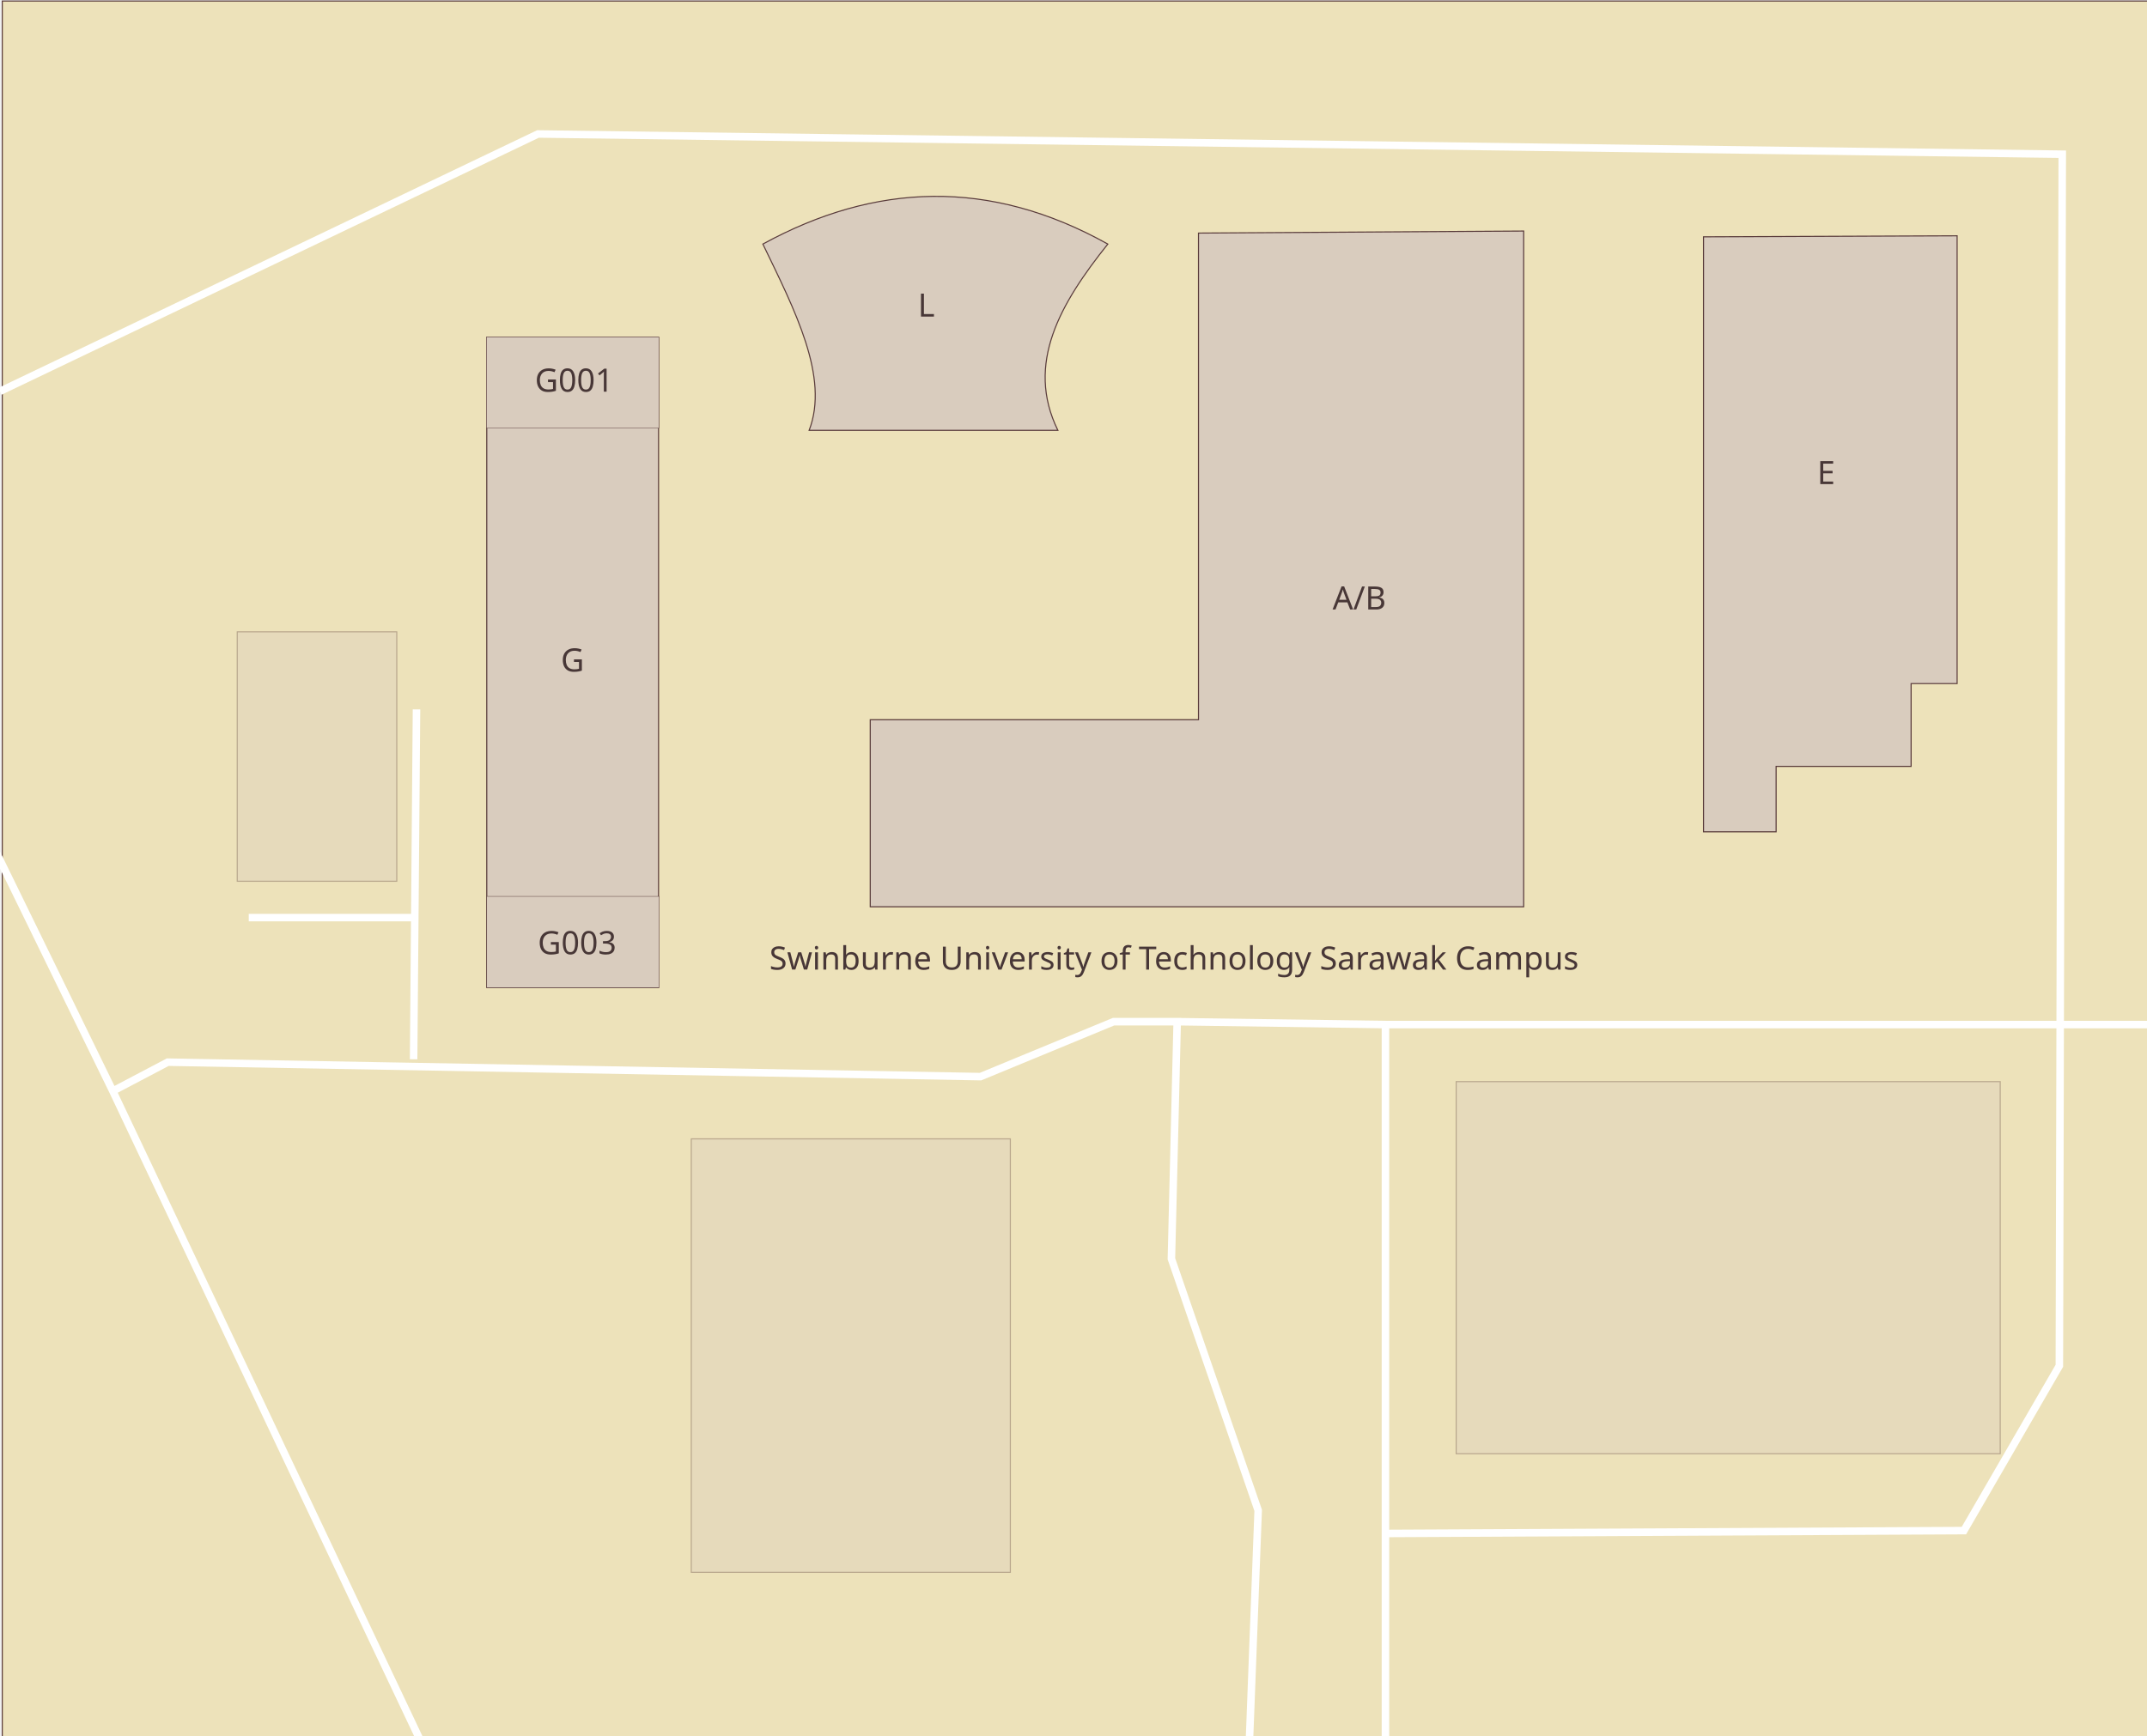
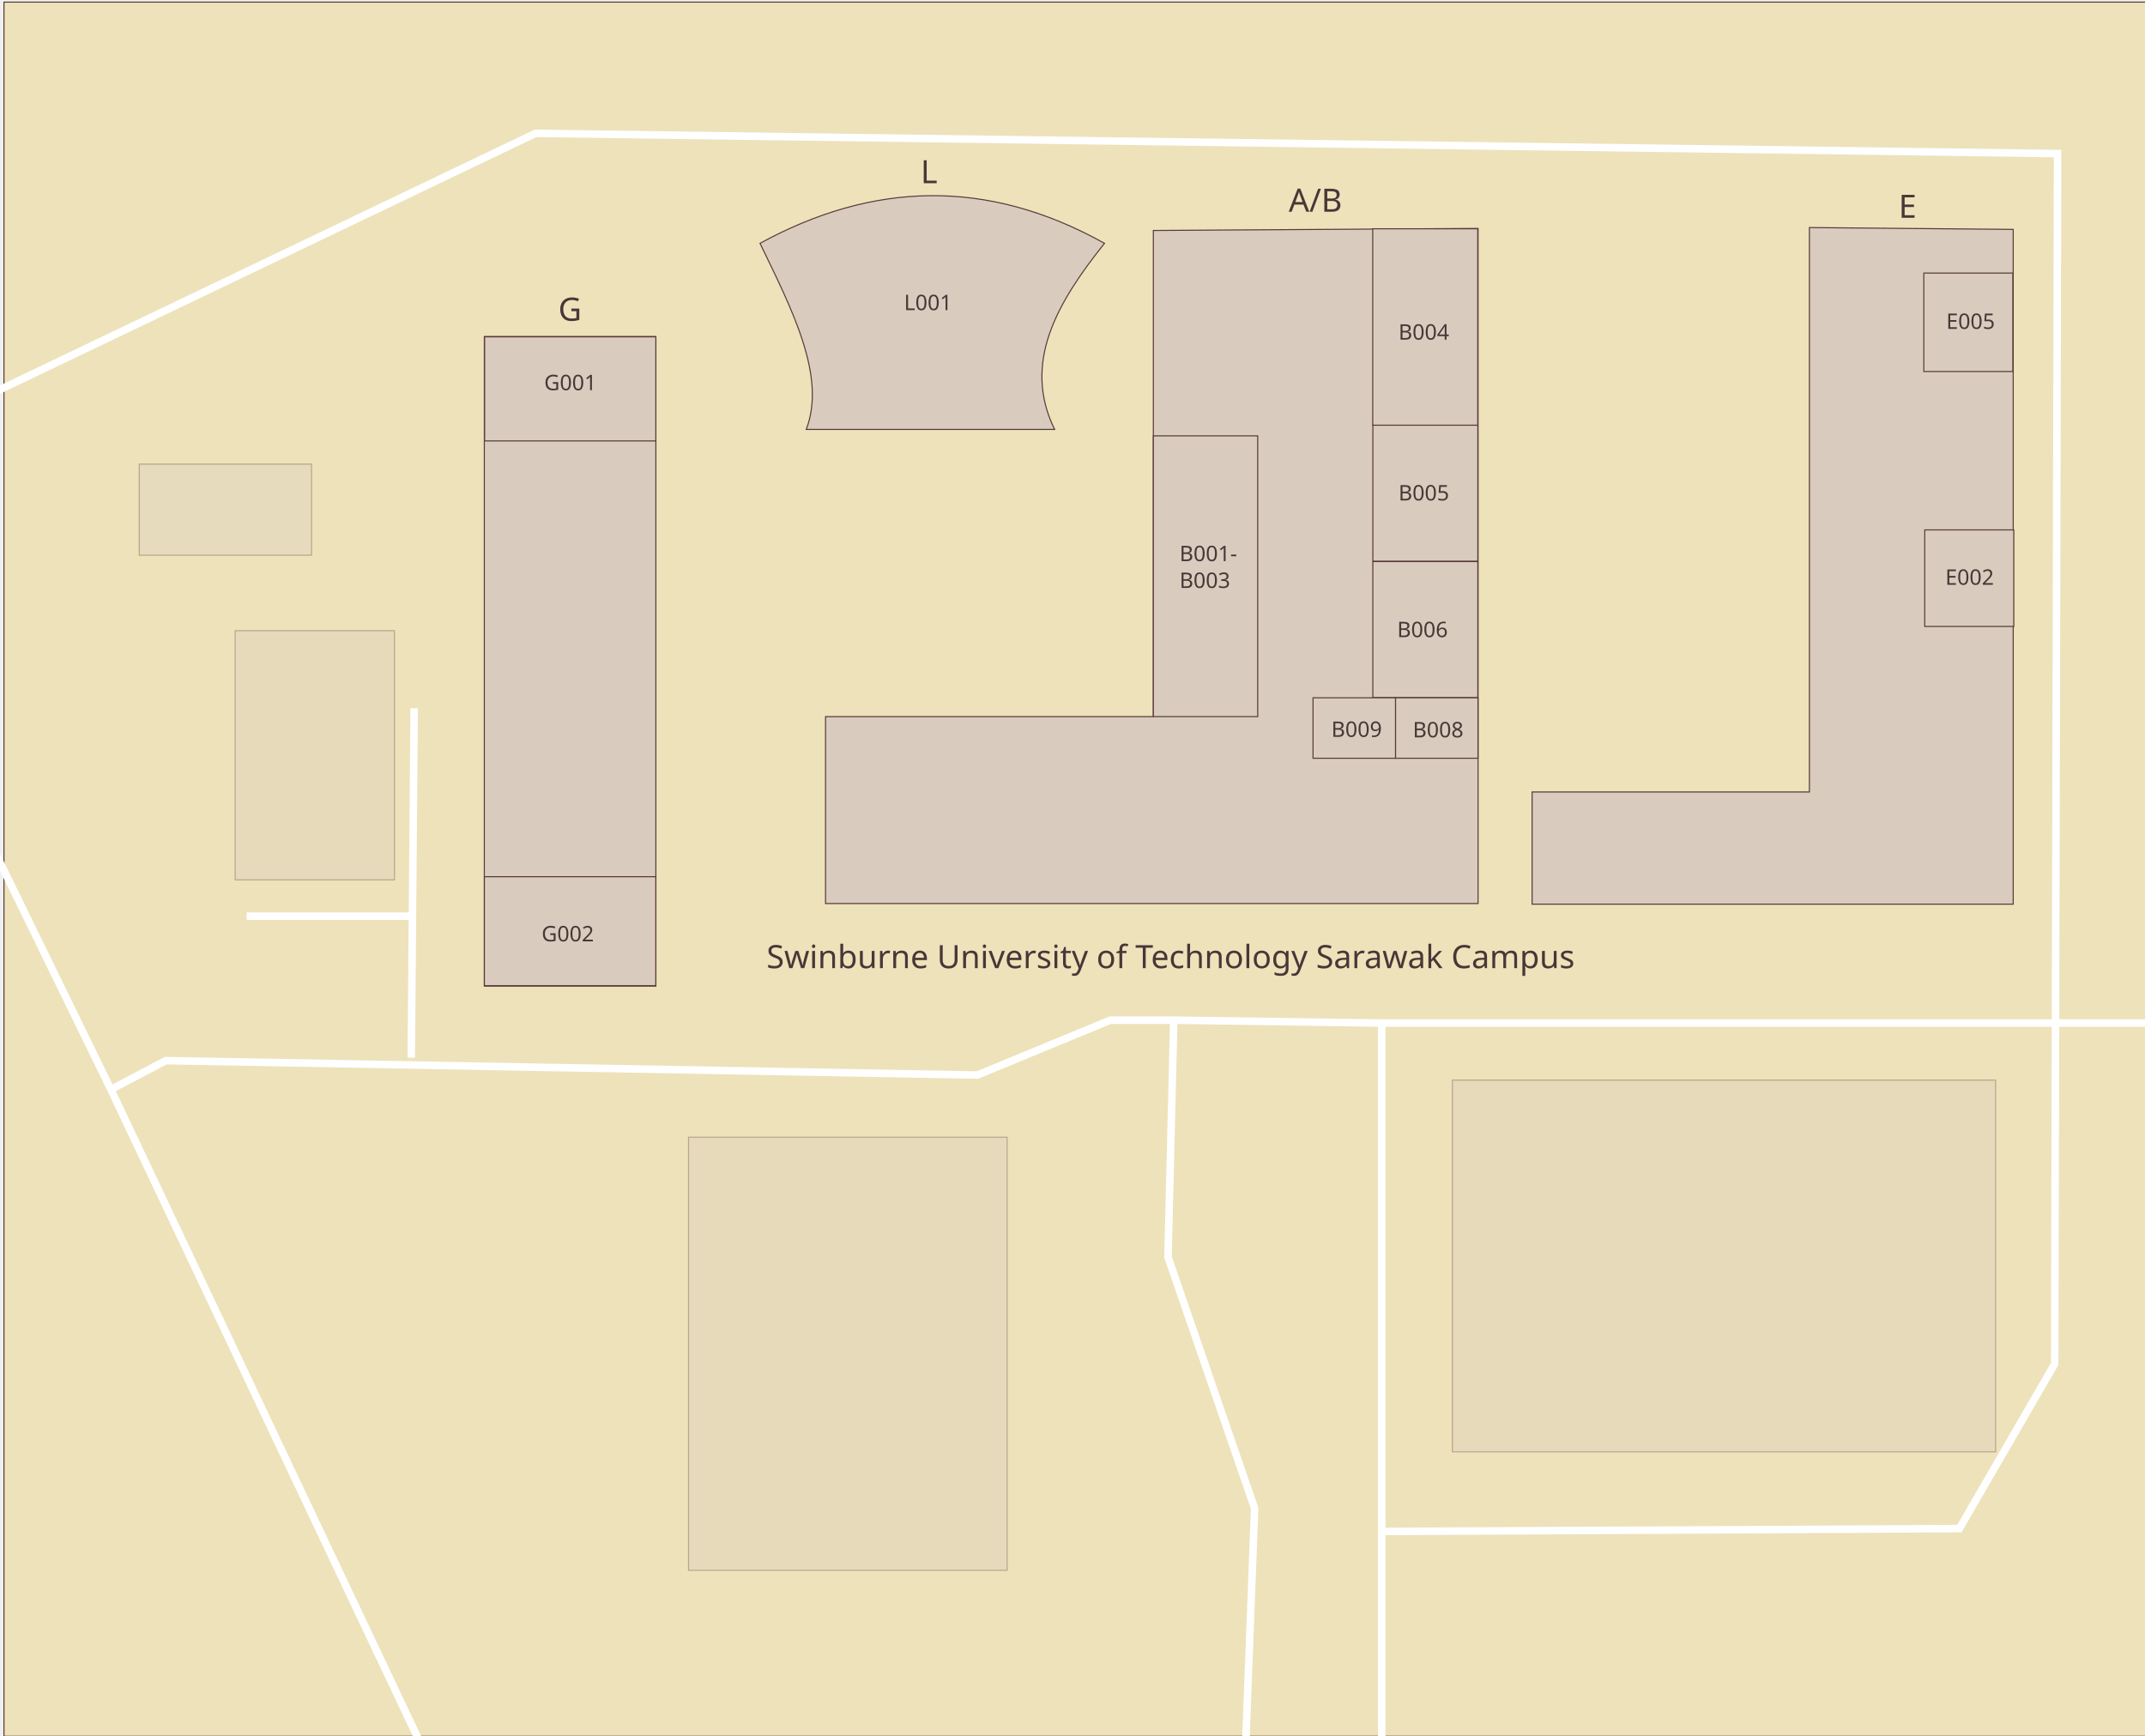
- <svg xmlns="http://www.w3.org/2000/svg" version="1.1" id="svg3699" width="800" height="647" viewBox="0 0 800 647">
-   <defs id="defs3703" />
-   <g id="layer3">
-     <rect style="fill:#ede2ba;fill-opacity:1;stroke:#583a3a;stroke-width:0.4;stroke-miterlimit:4;stroke-dasharray:none;stroke-opacity:1" id="rect4603" width="800" height="647" x="0.85" y="0.381" />
-     <text xml:space="preserve" style="font-style:normal;font-variant:normal;font-weight:normal;font-stretch:normal;font-size:40px;line-height:1.25;font-family:'Segoe UI';-inkscape-font-specification:'Segoe UI';letter-spacing:0px;word-spacing:0px;fill:#483737;fill-opacity:1;stroke:none" x="286.675" y="361.391" id="text5790">
-       <tspan x="286.675" y="361.391" style="font-size:12px;fill:#483737" id="tspan5802">Swinburne University of Technology Sarawak Campus</tspan>
-       <tspan x="286.675" y="411.391" id="tspan5794" style="font-size:12px;fill:#483737" />
+ <svg xmlns="http://www.w3.org/2000/svg" viewBox="0 0 800.4 647.4" height="647.4" width="800.4" id="svg3699" version="1.1">
+   <defs id="defs3703">
+     <marker style="overflow:visible" id="marker5297" refX="0.0" refY="0.0" orient="auto">
+       <path transform="scale(0.8) translate(12.5,0)" style="fill-rule:evenodd;stroke:#000000;stroke-width:1.0pt" d="M 0.0,0.0 L 5.0,-5.0 L -12.5,0.0 L 5.0,5.0 L 0.0,0.0 z " id="path5295" />
+     </marker>
+     <marker style="overflow:visible" id="Arrow1Lstart" refX="0.0" refY="0.0" orient="auto">
+       <path transform="scale(0.8) translate(12.5,0)" style="fill-rule:evenodd;stroke:#000000;stroke-width:1.0pt" d="M 0.0,0.0 L 5.0,-5.0 L -12.5,0.0 L 5.0,5.0 L 0.0,0.0 z " id="path5031" />
+     </marker>
+   </defs>
+   <g transform="translate(-0.6504226,-0.1810387)" id="layer3">
+     <rect y="0.967" x="2.124" height="647" width="800" id="rect4603" style="fill:#ede2ba;fill-opacity:1;stroke:#583a3a;stroke-width:0.4;stroke-miterlimit:4;stroke-dasharray:none;stroke-opacity:1" />
+     <text id="text5790" y="361.391" x="286.675" style="font-style:normal;font-variant:normal;font-weight:normal;font-stretch:normal;font-size:40px;line-height:1.25;font-family:'Segoe UI';-inkscape-font-specification:'Segoe UI';letter-spacing:0px;word-spacing:0px;fill:#483737;fill-opacity:1;stroke:none" xml:space="preserve">
+       <tspan id="tspan5802" style="font-size:12px;fill:#483737" y="361.391" x="286.675">Swinburne University of Technology Sarawak Campus</tspan>
+       <tspan style="font-size:12px;fill:#483737" id="tspan5794" y="411.391" x="286.675" />
    </text>
-     <path d="M 42.032,406.665 -2.155,316.136 M 516.235,381.877 H 801.834 M 154.116,342.001 H 92.685 M 155.194,264.404 154.116,394.81 M -797.523,89.812 -784.59,117.833 V 234.228 M 515.157,571.559 731.781,570.481 767.347,509.05 768.424,57.479 200.459,49.935 0,145.854 m 438.638,234.946 77.597,1.078 v 267.278 m -50.654,-1.078 3.233,-85.141 -32.332,-93.763 2.155,-88.374 H 414.928 L 365.352,401.277 62.509,395.888 42.032,406.665 157.349,650.233" style="fill:none;stroke:#ffffff;stroke-width:2.8;stroke-linecap:butt;stroke-linejoin:miter;stroke-miterlimit:4;stroke-dasharray:none;stroke-opacity:1" id="path4641" />
-     <rect style="opacity:0.355;fill:#d9ccbe;fill-opacity:1;stroke:#583a3a;stroke-width:0.4;stroke-miterlimit:4;stroke-dasharray:none;stroke-opacity:1" id="rect3775" width="202.711" height="138.697" x="542.596" y="403.137" />
-     <rect style="opacity:0.355;fill:#d9ccbe;fill-opacity:1;stroke:#583a3a;stroke-width:0.4;stroke-miterlimit:4;stroke-dasharray:none;stroke-opacity:1" id="rect3773" width="118.883" height="161.559" x="257.581" y="424.475" />
-     <rect style="opacity:0.355;fill:#d9ccbe;fill-opacity:1;stroke:#583a3a;stroke-width:0.4;stroke-miterlimit:4;stroke-dasharray:none;stroke-opacity:1" id="rect3771" width="59.442" height="92.973" x="88.4" y="235.481" />
-     <path style="fill:#d9ccbe;fill-opacity:1;stroke:#583a3a;stroke-width:0.4;stroke-linecap:butt;stroke-linejoin:miter;stroke-miterlimit:4;stroke-dasharray:none;stroke-opacity:1" d="m 301.496,160.403 h 92.685 c -12.207,-24.899 0.993,-47.379 18.606,-69.438 -43.961,-24.547 -86.729,-22.861 -128.535,0 11.918,24.688 24.857,49.632 17.244,69.438 z" id="path4600" />
-     <path style="fill:#d9ccbe;fill-opacity:1;stroke:#583a3a;stroke-width:0.4;stroke-linecap:butt;stroke-linejoin:miter;stroke-miterlimit:4;stroke-dasharray:none;stroke-opacity:1" d="m 634.753,88.27 v 221.763 h 27.054 v -24.386 h 50.297 v -30.864 h 17.147 V 87.889 Z" id="path4598" />
-     <path style="fill:#d9ccbe;fill-opacity:1;stroke:#583a3a;stroke-width:0.4;stroke-linecap:butt;stroke-linejoin:miter;stroke-miterlimit:4;stroke-dasharray:none;stroke-opacity:1" d="M 446.575,86.876 V 268.25 H 324.262 v 69.73 H 567.744 V 306.353 86.114 Z" id="path4596" />
-     <rect style="fill:#d9ccbe;fill-opacity:1;stroke:#583a3a;stroke-width:0.4;stroke-miterlimit:4;stroke-dasharray:none;stroke-opacity:1" id="gblock" width="64.014" height="242.339" x="181.373" y="125.742" ry="0" />
-     <rect ry="0" y="125.617" x="181.248" height="33.987" width="64.264" id="g001" style="fill:#d9ccbe;fill-opacity:1;stroke:#583a3a;stroke-width:0.15;stroke-miterlimit:4;stroke-dasharray:none;stroke-opacity:1">
-       </rect>
-     <text xml:space="preserve" style="font-style:normal;font-variant:normal;font-weight:normal;font-stretch:normal;font-size:40px;line-height:1.25;font-family:'Segoe UI';-inkscape-font-specification:'Segoe UI';letter-spacing:0px;word-spacing:0px;fill:#483737;fill-opacity:1;stroke:none" x="199.297" y="145.979" id="g001text">
-       <tspan x="199.297" y="145.979" style="font-size:12px;fill:#483737" id="tspan3900">G001</tspan>
+     <path id="path4641" style="fill:none;stroke:#ffffff;stroke-width:2.8;stroke-linecap:butt;stroke-linejoin:miter;stroke-miterlimit:4;stroke-dasharray:none;stroke-opacity:1" d="M 42.032,406.665 -2.155,316.136 M 516.235,381.877 H 801.834 M 154.116,342.001 H 92.685 M 155.194,264.404 154.116,394.81 M -797.523,89.812 -784.59,117.833 V 234.228 M 515.157,571.559 731.781,570.481 767.347,509.05 768.424,57.479 200.459,49.935 0,145.854 m 438.638,234.946 77.597,1.078 v 267.278 m -50.654,-1.078 3.233,-85.141 -32.332,-93.763 2.155,-88.374 H 414.928 L 365.352,401.277 62.509,395.888 42.032,406.665 157.349,650.233" />
+     <rect y="403.137" x="542.596" height="138.697" width="202.711" id="rect3775" style="opacity:0.355;fill:#d9ccbe;fill-opacity:1;stroke:#583a3a;stroke-width:0.4;stroke-miterlimit:4;stroke-dasharray:none;stroke-opacity:1" />
+     <rect y="424.475" x="257.581" height="161.559" width="118.883" id="rect3773" style="opacity:0.355;fill:#d9ccbe;fill-opacity:1;stroke:#583a3a;stroke-width:0.4;stroke-miterlimit:4;stroke-dasharray:none;stroke-opacity:0.992" />
+     <rect y="235.481" x="88.4" height="92.973" width="59.442" id="rect3771" style="opacity:0.355;fill:#d9ccbe;fill-opacity:1;stroke:#583a3a;stroke-width:0.4;stroke-miterlimit:4;stroke-dasharray:none;stroke-opacity:1" />
+     <path id="l001" d="m 301.496,160.403 h 92.685 c -12.207,-24.899 0.993,-47.379 18.606,-69.438 -43.961,-24.547 -86.729,-22.861 -128.535,0 11.918,24.688 24.857,49.632 17.244,69.438 z" style="opacity:1;fill:#d9ccbe;fill-opacity:1;stroke:#583a3a;stroke-width:0.4;stroke-linecap:butt;stroke-linejoin:miter;stroke-miterlimit:4;stroke-dasharray:none;stroke-opacity:1" />
+     <path id="eblock" d="M 751.877,85.767 V 337.515 h -179.531 v -41.857 h 103.482 l 10e-6,-210.577 z" style="fill:#d9ccbe;fill-opacity:1;stroke:#583a3a;stroke-width:0.4;stroke-linecap:butt;stroke-linejoin:miter;stroke-miterlimit:4;stroke-dasharray:none;stroke-opacity:1" />
+     <path id="abblock" d="M 431.018,86.169 V 267.543 H 308.706 v 69.73 H 552.188 V 305.646 85.407 Z" style="fill:#d9ccbe;fill-opacity:1;stroke:#583a3a;stroke-width:0.401;stroke-linecap:butt;stroke-linejoin:miter;stroke-miterlimit:4;stroke-dasharray:none;stroke-opacity:1" />
+     <rect ry="0" y="125.742" x="181.373" height="242.339" width="64.014" id="gblock" style="fill:#d9ccbe;fill-opacity:1;stroke:#583a3a;stroke-width:0.4;stroke-miterlimit:4;stroke-dasharray:none;stroke-opacity:1" />
+     <rect style="fill:#d9ccbe;fill-opacity:1;stroke:#583a3a;stroke-width:0.401;stroke-miterlimit:4;stroke-dasharray:none;stroke-opacity:1" id="g001" width="63.892" height="38.832" x="181.481" y="125.85" ry="0" />
+     <rect ry="0" y="173.342" x="52.629" height="33.987" width="64.264" id="c102" style="opacity:0.355;fill:#d9ccbe;fill-opacity:0.992;stroke:#583a3a;stroke-width:0.4;stroke-miterlimit:4;stroke-dasharray:none;stroke-opacity:1" />
+     <text xml:space="preserve" style="font-style:normal;font-variant:normal;font-weight:normal;font-stretch:normal;font-size:40px;line-height:1.25;font-family:'Segoe UI';-inkscape-font-specification:'Segoe UI';letter-spacing:0px;word-spacing:0px;fill:#483737;fill-opacity:1;stroke:none" x="208.974" y="119.834" id="gblocktext">
+       <tspan x="208.974" y="119.834" id="tspan910" style="font-size:12px;fill:#483737">G</tspan>
    </text>
-     <rect style="fill:#d9ccbe;fill-opacity:1;stroke:#583a3a;stroke-width:0.15;stroke-miterlimit:4;stroke-dasharray:none;stroke-opacity:1" id="g003" width="64.264" height="33.987" x="181.373" y="334.094" ry="0">
-       </rect>
-     <text id="g003text" y="355.656" x="200.372" style="font-style:normal;font-variant:normal;font-weight:normal;font-stretch:normal;font-size:40px;line-height:1.25;font-family:'Segoe UI';-inkscape-font-specification:'Segoe UI';letter-spacing:0px;word-spacing:0px;fill:#483737;fill-opacity:1;stroke:none" xml:space="preserve">
-       <tspan id="tspan3904" style="font-size:12px;fill:#483737" y="355.656" x="200.372">G003</tspan>
+     <text xml:space="preserve" style="font-style:normal;font-variant:normal;font-weight:normal;font-stretch:normal;font-size:40px;line-height:1.25;font-family:'Segoe UI';-inkscape-font-specification:'Segoe UI';letter-spacing:0px;word-spacing:0px;fill:#483737;fill-opacity:1;stroke:none" x="481.537" y="79.168" id="text918">
+       <tspan x="481.537" y="79.168" id="tspan916" style="font-size:12px;fill:#483737">A/B</tspan>
    </text>
-     <text id="gblocktext" y="250.28" x="208.974" style="font-style:normal;font-variant:normal;font-weight:normal;font-stretch:normal;font-size:40px;line-height:1.25;font-family:'Segoe UI';-inkscape-font-specification:'Segoe UI';letter-spacing:0px;word-spacing:0px;fill:#483737;fill-opacity:1;stroke:none" xml:space="preserve">
-       <tspan style="font-size:12px;fill:#483737" id="tspan910" y="250.28" x="208.974">G</tspan>
+     <text xml:space="preserve" style="font-style:normal;font-variant:normal;font-weight:normal;font-stretch:normal;font-size:40px;line-height:1.25;font-family:'Segoe UI';-inkscape-font-specification:'Segoe UI';letter-spacing:0px;word-spacing:0px;fill:#483737;fill-opacity:1;stroke:none" x="709.104" y="81.432" id="text932">
+       <tspan x="709.104" y="81.432" id="tspan930" style="font-size:12px;fill:#483737">E</tspan>
    </text>
-     <text id="text918" y="227.168" x="496.537" style="font-style:normal;font-variant:normal;font-weight:normal;font-stretch:normal;font-size:40px;line-height:1.25;font-family:'Segoe UI';-inkscape-font-specification:'Segoe UI';letter-spacing:0px;word-spacing:0px;fill:#483737;fill-opacity:1;stroke:none" xml:space="preserve">
-       <tspan style="font-size:12px;fill:#483737" id="tspan916" y="227.168" x="496.537">A/B</tspan>
+     <text xml:space="preserve" style="font-style:normal;font-variant:normal;font-weight:normal;font-stretch:normal;font-size:8px;line-height:1.25;font-family:'Segoe UI';-inkscape-font-specification:'Segoe UI';letter-spacing:0px;word-spacing:0px;fill:#483737;fill-opacity:1;stroke:none" x="203.703" y="145.754" id="text938-7-7">
+       <tspan x="203.703" y="145.754" id="tspan936-1-6" style="font-size:8px;fill:#483737">G001</tspan>
    </text>
-     <text id="text932" y="180.432" x="677.104" style="font-style:normal;font-variant:normal;font-weight:normal;font-stretch:normal;font-size:40px;line-height:1.25;font-family:'Segoe UI';-inkscape-font-specification:'Segoe UI';letter-spacing:0px;word-spacing:0px;fill:#483737;fill-opacity:1;stroke:none" xml:space="preserve">
-       <tspan style="font-size:12px;fill:#483737" id="tspan930" y="180.432" x="677.104">E</tspan>
+     <rect style="fill:#d9ccbe;fill-opacity:1;stroke:#583a3a;stroke-width:0.4;stroke-miterlimit:4;stroke-dasharray:none;stroke-opacity:1" id="e216" width="33.223" height="36.026" x="718.866" y="197.878" ry="0" />
+     <rect style="fill:#d9ccbe;fill-opacity:1;stroke:#583a3a;stroke-width:0.4;stroke-miterlimit:4;stroke-dasharray:none;stroke-opacity:1" id="e005" width="33.219" height="36.729" x="718.515" y="102.061" ry="0" />
+     <rect style="fill:#d9ccbe;fill-opacity:1;stroke:#583a3a;stroke-width:0.4;stroke-miterlimit:4;stroke-dasharray:none;stroke-opacity:1" id="b004" width="39.179" height="73.318" x="512.882" y="85.535" ry="0" />
+     <rect style="fill:#d9ccbe;fill-opacity:1;stroke:#583a3a;stroke-width:0.4;stroke-miterlimit:4;stroke-dasharray:none;stroke-opacity:1" id="g002" width="63.961" height="40.647" x="181.402" y="327.27" ry="0" />
+     <text xml:space="preserve" style="font-style:normal;font-variant:normal;font-weight:normal;font-stretch:normal;font-size:8px;line-height:1.25;font-family:'Segoe UI';-inkscape-font-specification:'Segoe UI';letter-spacing:0px;word-spacing:0px;fill:#483737;fill-opacity:1;stroke:none" x="202.734" y="351.397" id="text938-7-5-19">
+       <tspan x="202.734" y="351.397" id="tspan936-1-7-5" style="font-size:8px;fill:#483737">G002</tspan>
    </text>
-     <text id="text938" y="118" x="342.015" style="font-style:normal;font-variant:normal;font-weight:normal;font-stretch:normal;font-size:40px;line-height:1.25;font-family:'Segoe UI';-inkscape-font-specification:'Segoe UI';letter-spacing:0px;word-spacing:0px;fill:#483737;fill-opacity:1;stroke:none" xml:space="preserve">
-       <tspan style="font-size:12px;fill:#483737" id="tspan936" y="118" x="342.015">L</tspan>
+     <text xml:space="preserve" style="font-style:normal;font-variant:normal;font-weight:normal;font-stretch:normal;font-size:8px;line-height:1.25;font-family:'Segoe UI';-inkscape-font-specification:'Segoe UI';letter-spacing:0px;word-spacing:0px;fill:#483737;fill-opacity:1;stroke:none" x="726.522" y="218.355" id="text938-7-7-1">
+       <tspan x="726.522" y="218.355" id="tspan936-1-6-6" style="font-size:8px;fill:#483737">E002</tspan>
+     </text>
+     <text xml:space="preserve" style="font-style:normal;font-variant:normal;font-weight:normal;font-stretch:normal;font-size:8px;line-height:1.25;font-family:'Segoe UI';-inkscape-font-specification:'Segoe UI';letter-spacing:0px;word-spacing:0px;fill:#483737;fill-opacity:1;stroke:none" x="726.875" y="122.896" id="text938-7-7-1-6">
+       <tspan x="726.875" y="122.896" id="tspan936-1-6-6-4" style="font-size:8px;fill:#483737">E005</tspan>
+     </text>
+     <rect style="fill:#d9ccbe;fill-opacity:1;stroke:#583a3a;stroke-width:0.399;stroke-miterlimit:4;stroke-dasharray:none;stroke-opacity:1" id="b005" width="39.161" height="50.759" x="512.934" y="158.819" ry="0" />
+     <rect style="fill:#d9ccbe;fill-opacity:1;stroke:#583a3a;stroke-width:0.4;stroke-miterlimit:4;stroke-dasharray:none;stroke-opacity:1" id="b006" width="39.179" height="50.762" x="512.917" y="209.697" ry="0" />
+     <rect style="fill:#d9ccbe;fill-opacity:1;stroke:#583a3a;stroke-width:0.4;stroke-miterlimit:4;stroke-dasharray:none;stroke-opacity:1" id="b008" width="30.778" height="22.557" x="521.377" y="260.517" ry="0" />
+     <rect style="fill:#d9ccbe;fill-opacity:1;stroke:#583a3a;stroke-width:0.4;stroke-miterlimit:4;stroke-dasharray:none;stroke-opacity:1" id="b001" width="38.939" height="104.747" x="431.018" y="162.796" ry="0" />
+     <text xml:space="preserve" style="font-style:normal;font-variant:normal;font-weight:normal;font-stretch:normal;font-size:8px;line-height:1.25;font-family:'Segoe UI';-inkscape-font-specification:'Segoe UI';letter-spacing:0px;word-spacing:0px;fill:#483737;fill-opacity:1;stroke:none" x="522.484" y="126.897" id="text938-7-7-3">
+       <tspan x="522.484" y="126.897" id="tspan936-1-6-8" style="font-size:8px;fill:#483737">B004</tspan>
+     </text>
+     <text xml:space="preserve" style="font-style:normal;font-variant:normal;font-weight:normal;font-stretch:normal;font-size:8px;line-height:1.25;font-family:'Segoe UI';-inkscape-font-specification:'Segoe UI';letter-spacing:0px;word-spacing:0px;fill:#483737;fill-opacity:1;stroke:none" x="522.484" y="186.897" id="text938-7-7-9">
+       <tspan x="522.484" y="186.897" id="tspan936-1-6-9" style="font-size:8px;fill:#483737">B005</tspan>
+     </text>
+     <text xml:space="preserve" style="font-style:normal;font-variant:normal;font-weight:normal;font-stretch:normal;font-size:8px;line-height:1.25;font-family:'Segoe UI';-inkscape-font-specification:'Segoe UI';letter-spacing:0px;word-spacing:0px;fill:#483737;fill-opacity:1;stroke:none" x="521.984" y="237.897" id="text938-7-7-6">
+       <tspan x="521.984" y="237.897" id="tspan936-1-6-7" style="font-size:8px;fill:#483737">B006</tspan>
+     </text>
+     <rect style="fill:#d9ccbe;fill-opacity:1;stroke:#583a3a;stroke-width:0.4;stroke-miterlimit:4;stroke-dasharray:none;stroke-opacity:1" id="b009" width="30.778" height="22.557" x="490.599" y="260.517" ry="0" />
+     <text xml:space="preserve" style="font-style:normal;font-variant:normal;font-weight:normal;font-stretch:normal;font-size:8px;line-height:1.25;font-family:'Segoe UI';-inkscape-font-specification:'Segoe UI';letter-spacing:0px;word-spacing:0px;fill:#483737;fill-opacity:1;stroke:none" x="527.825" y="275.277" id="text938-7-7-6-2">
+       <tspan x="527.825" y="275.277" id="tspan936-1-6-7-6" style="font-size:8px;fill:#483737">B008</tspan>
+     </text>
+     <text xml:space="preserve" style="font-style:normal;font-variant:normal;font-weight:normal;font-stretch:normal;font-size:8px;line-height:1.25;font-family:'Segoe UI';-inkscape-font-specification:'Segoe UI';letter-spacing:0px;word-spacing:0px;fill:#483737;fill-opacity:1;stroke:none" x="497.419" y="275.101" id="text938-7-7-6-3">
+       <tspan x="497.419" y="275.101" id="tspan936-1-6-7-0" style="font-size:8px;fill:#483737">B009</tspan>
+     </text>
+     <text xml:space="preserve" style="font-style:normal;font-variant:normal;font-weight:normal;font-stretch:normal;font-size:8px;line-height:1.25;font-family:'Segoe UI';-inkscape-font-specification:'Segoe UI';letter-spacing:0px;word-spacing:0px;fill:#483737;fill-opacity:1;stroke:none" x="440.778" y="209.539" id="text938-7-7-6-8">
+       <tspan x="440.778" y="209.539" id="tspan936-1-6-7-1" style="font-size:8px;fill:#483737">B001-</tspan>
+       <tspan id="tspan2198" x="440.778" y="219.539" style="font-size:8px;fill:#483737">B003</tspan>
+     </text>
+     <text xml:space="preserve" style="font-style:normal;font-variant:normal;font-weight:normal;font-stretch:normal;font-size:40px;line-height:1.25;font-family:'Segoe UI';-inkscape-font-specification:'Segoe UI';letter-spacing:0px;word-spacing:0px;fill:#483737;fill-opacity:1;stroke:none" x="344.184" y="68.532" id="lblocktext">
+       <tspan x="344.184" y="68.532" id="tspan910-6" style="font-size:12px;fill:#483737">L</tspan>
+     </text>
+     <text xml:space="preserve" style="font-style:normal;font-variant:normal;font-weight:normal;font-stretch:normal;font-size:8px;line-height:1.25;font-family:'Segoe UI';-inkscape-font-specification:'Segoe UI';letter-spacing:0px;word-spacing:0px;fill:#483737;fill-opacity:1;stroke:none" x="337.984" y="115.897" id="text938-7-7-4">
+       <tspan x="337.984" y="115.897" id="tspan936-1-6-5" style="font-size:8px;fill:#483737">L001</tspan>
    </text>
  </g>
</svg>
